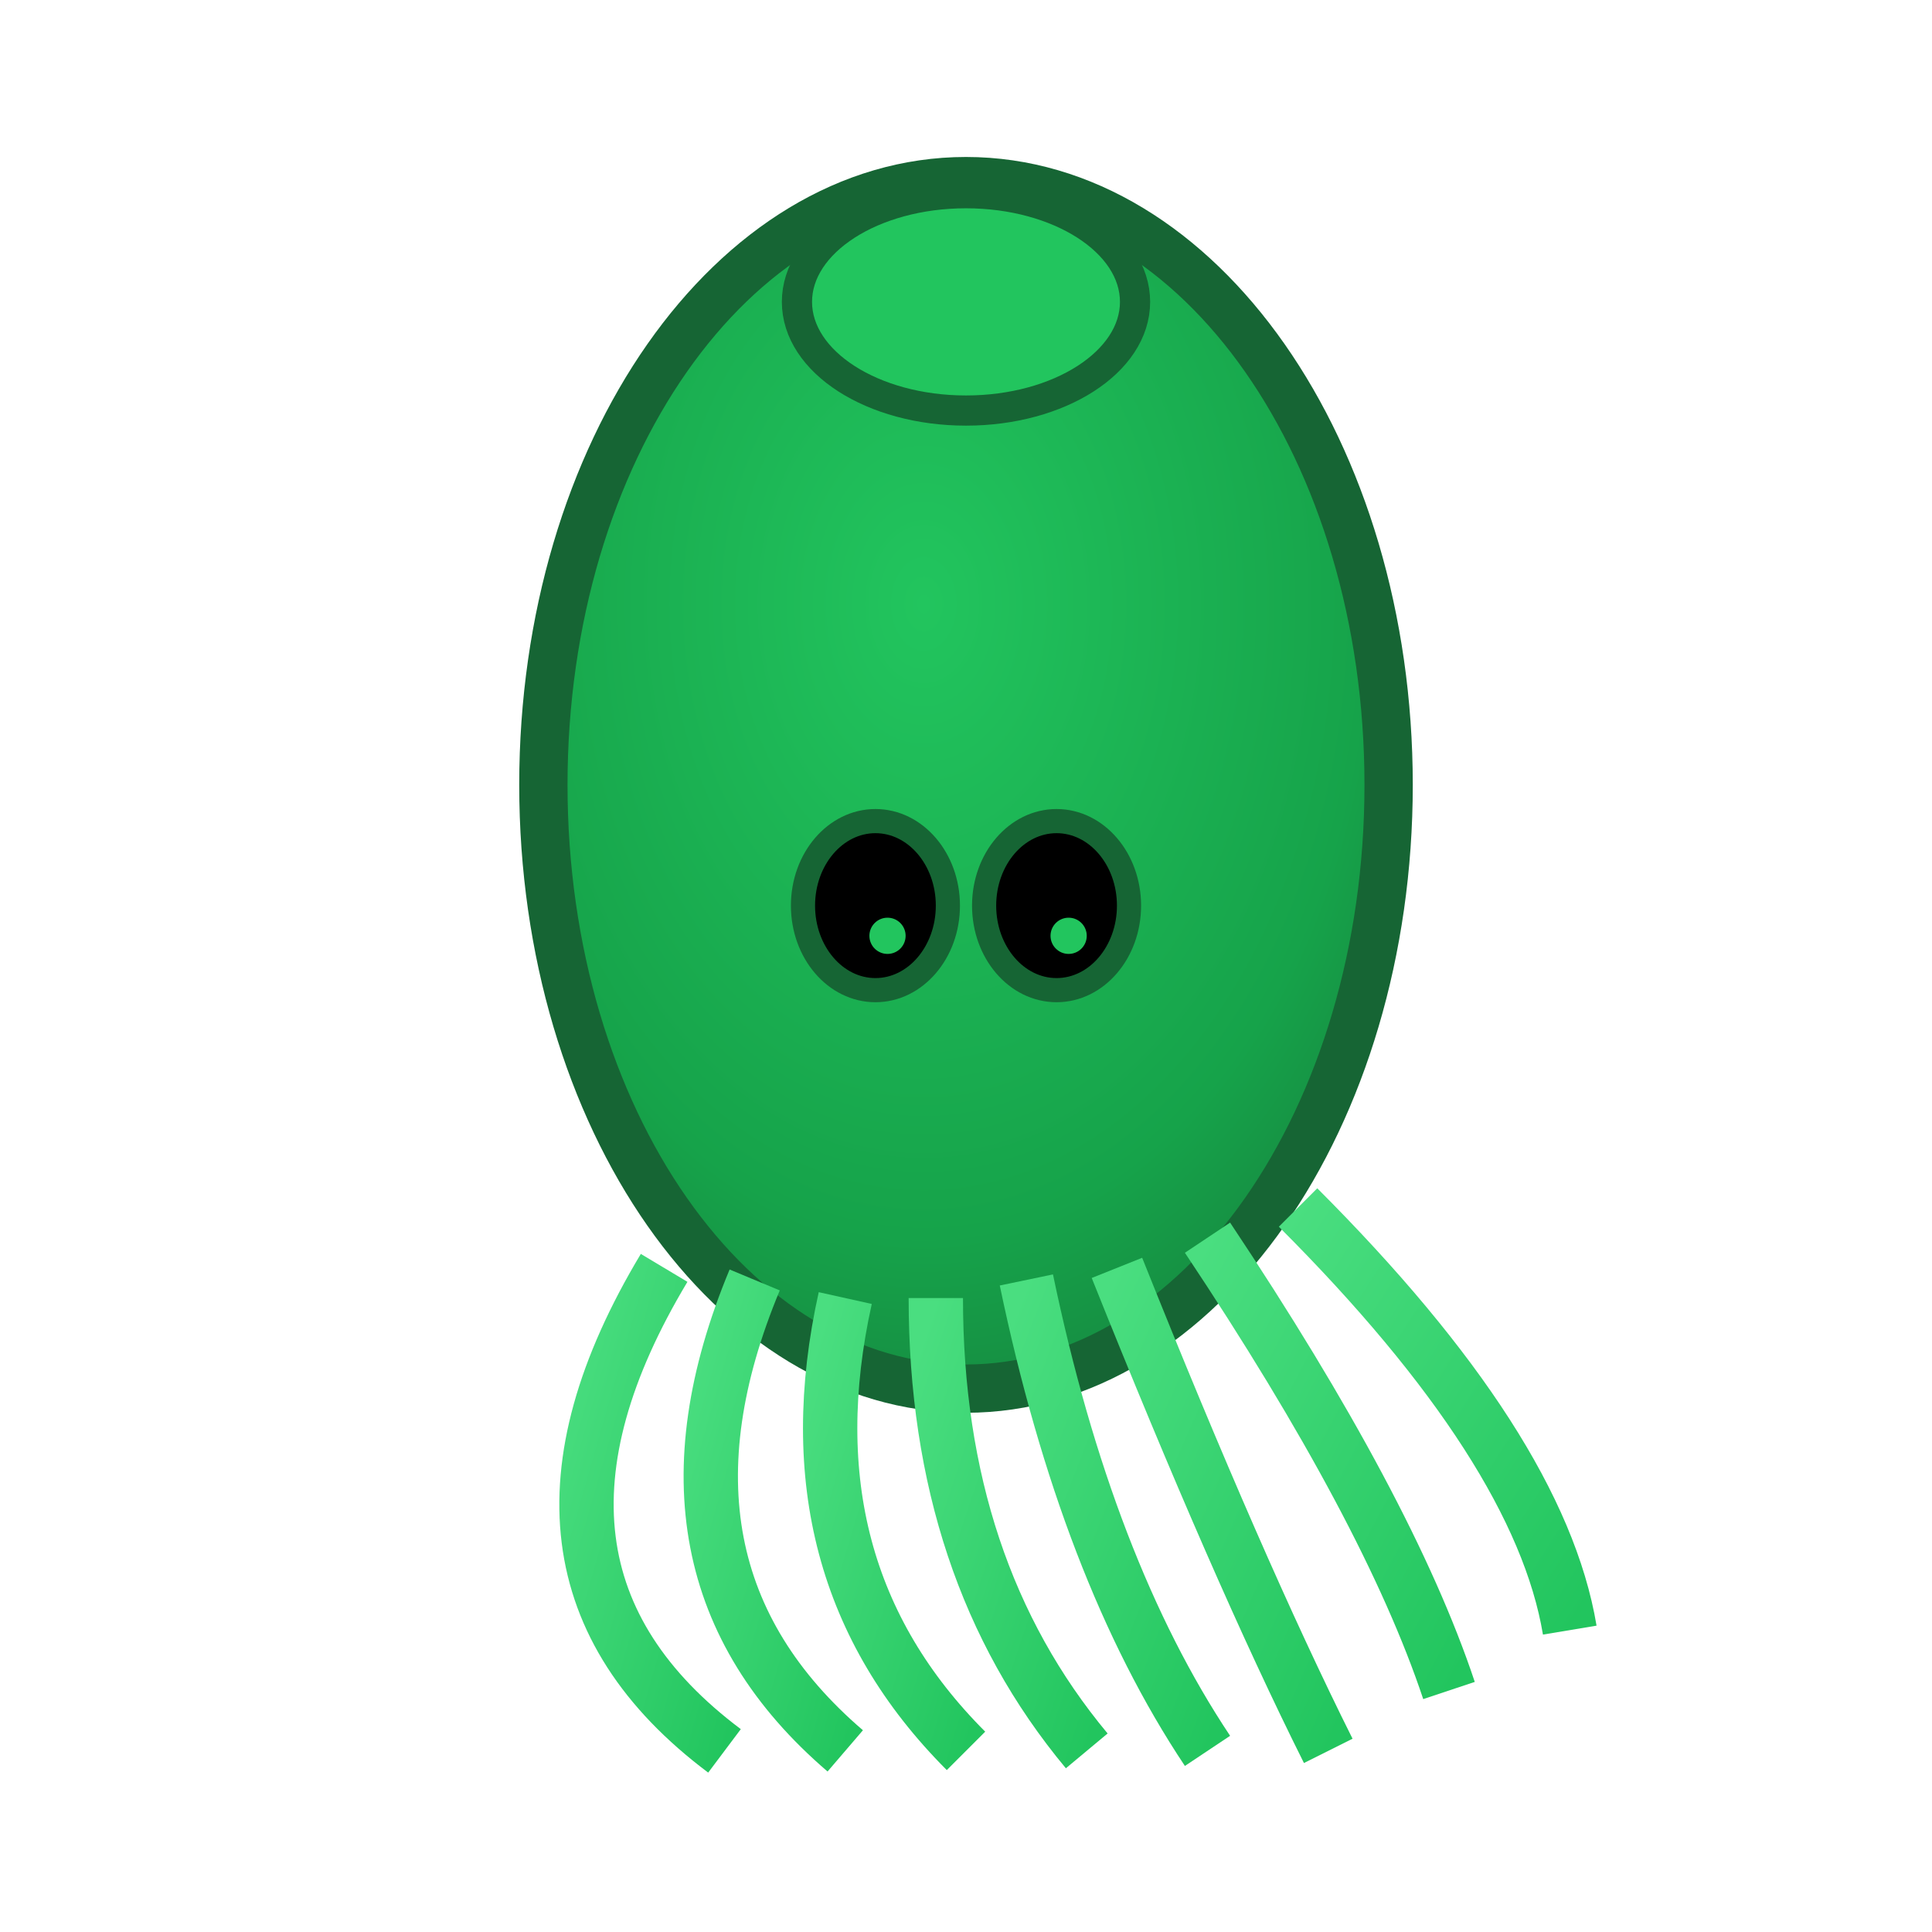
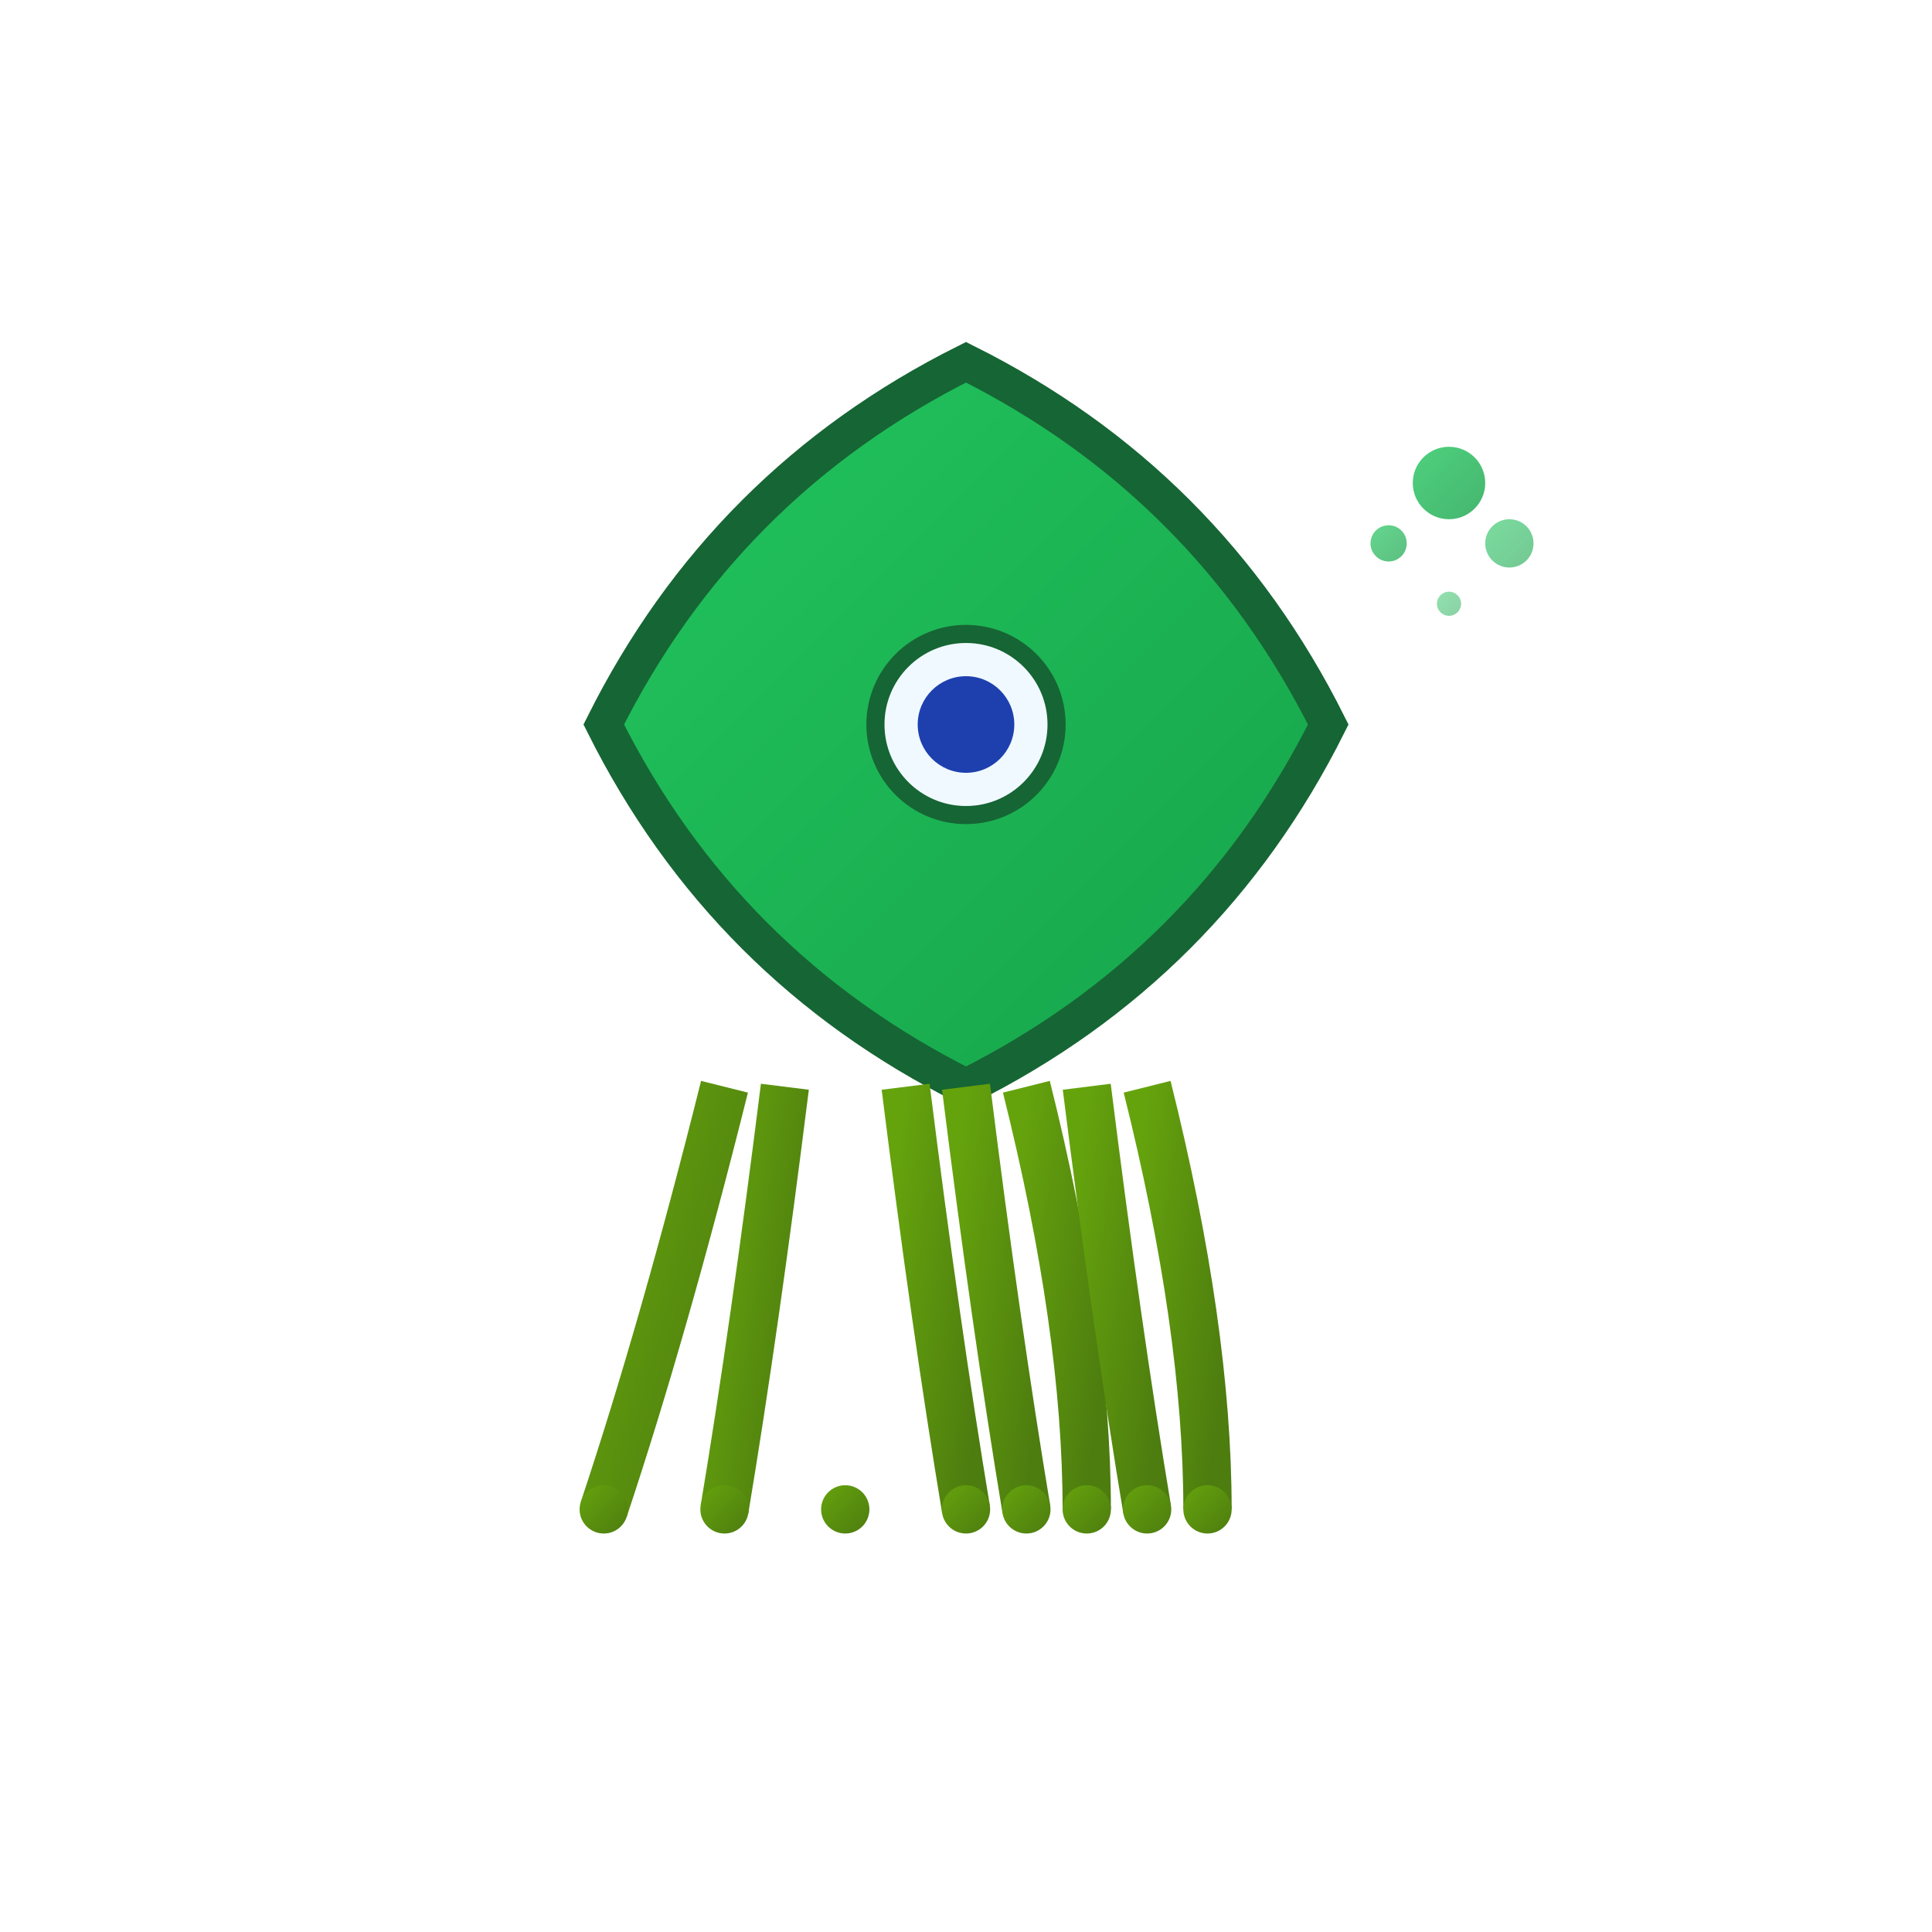
<svg xmlns="http://www.w3.org/2000/svg" viewBox="0 0 32 32">
  <defs>
-     <radialGradient id="squidBody" cx="45%" cy="35%" r="75%">
-       <stop offset="0%" stop-color="#22c55e" />
-       <stop offset="70%" stop-color="#16a34a" />
-       <stop offset="100%" stop-color="#15803d" />
-     </radialGradient>
-     <linearGradient id="tentacleGreen" x1="0%" y1="0%" x2="100%" y2="100%">
-       <stop offset="0%" stop-color="#4ade80" />
-       <stop offset="100%" stop-color="#22c55e" />
+     <linearGradient id="squidGlow" x1="0%" y1="0%" x2="100%" y2="100%">
+       <stop offset="0%" style="stop-color:#22C55E;stop-opacity:1" />
+       <stop offset="100%" style="stop-color:#16A34A;stop-opacity:1" />
+     </linearGradient>
+     <linearGradient id="tentacleGlow" x1="0%" y1="0%" x2="100%" y2="100%">
+       <stop offset="0%" style="stop-color:#65A30D;stop-opacity:1" />
+       <stop offset="100%" style="stop-color:#4D7C0F;stop-opacity:1" />
    </linearGradient>
  </defs>
  <g>
-     <ellipse cx="16" cy="13" rx="7" ry="10" fill="url(#squidBody)" stroke="#166534" stroke-width="0.8" />
-     <ellipse cx="16" cy="5" rx="2.8" ry="1.8" fill="#22c55e" stroke="#166534" stroke-width="0.5" />
-     <path d="M11 21 Q8 26 12 29" stroke="url(#tentacleGreen)" stroke-width="0.9" fill="none" />
-     <path d="M12.5 21.2 Q10.5 26 14 29" stroke="url(#tentacleGreen)" stroke-width="0.9" fill="none" />
-     <path d="M14 21.5 Q13 26 16 29" stroke="url(#tentacleGreen)" stroke-width="0.9" fill="none" />
-     <path d="M15.5 21.5 Q15.5 26 18 29" stroke="url(#tentacleGreen)" stroke-width="0.9" fill="none" />
-     <path d="M17 21.2 Q18 26 20 29" stroke="url(#tentacleGreen)" stroke-width="0.9" fill="none" />
-     <path d="M18.5 21 Q20.5 26 22 29" stroke="url(#tentacleGreen)" stroke-width="0.9" fill="none" />
-     <path d="M20 20.5 Q23 25 24 28" stroke="url(#tentacleGreen)" stroke-width="0.9" fill="none" />
-     <path d="M21.5 20 Q25.5 24 26 27" stroke="url(#tentacleGreen)" stroke-width="0.9" fill="none" />
-     <ellipse cx="14.5" cy="15" rx="1.2" ry="1.4" fill="#000000" stroke="#166534" stroke-width="0.4" />
-     <ellipse cx="17.5" cy="15" rx="1.2" ry="1.4" fill="#000000" stroke="#166534" stroke-width="0.4" />
-     <circle cx="14.7" cy="15.5" r="0.3" fill="#22c55e" />
-     <circle cx="17.7" cy="15.5" r="0.3" fill="#22c55e" />
+     <path d="M16 6 Q20 8 22 12 Q20 16 16 18 Q12 16 10 12 Q12 8 16 6 Z" fill="url(#squidGlow)" stroke="#166534" stroke-width="0.6" />
+     <circle cx="16" cy="12" r="1.5" fill="#F0F9FF" stroke="#166534" stroke-width="0.3" />
+     <circle cx="16" cy="12" r="0.8" fill="#1E40AF" />
+     <path d="M12 18 Q11 22 10 25" stroke="url(#tentacleGlow)" stroke-width="0.8" fill="none" />
+     <circle cx="10" cy="25" r="0.4" fill="url(#tentacleGlow)" />
+     <path d="M13 18 Q12.5 22 12 25" stroke="url(#tentacleGlow)" stroke-width="0.8" fill="none" />
+     <circle cx="12" cy="25" r="0.4" fill="url(#tentacleGlow)" />
+     <path d="M14 18 Q14 22 14 25" stroke="url(#tentacleGlow)" stroke-width="0.8" fill="none" />
+     <circle cx="14" cy="25" r="0.4" fill="url(#tentacleGlow)" />
+     <path d="M15 18 Q15.5 22 16 25" stroke="url(#tentacleGlow)" stroke-width="0.8" fill="none" />
+     <circle cx="16" cy="25" r="0.4" fill="url(#tentacleGlow)" />
+     <path d="M16 18 Q16.5 22 17 25" stroke="url(#tentacleGlow)" stroke-width="0.8" fill="none" />
+     <circle cx="17" cy="25" r="0.4" fill="url(#tentacleGlow)" />
+     <path d="M17 18 Q18 22 18 25" stroke="url(#tentacleGlow)" stroke-width="0.8" fill="none" />
+     <circle cx="18" cy="25" r="0.4" fill="url(#tentacleGlow)" />
+     <path d="M18 18 Q18.5 22 19 25" stroke="url(#tentacleGlow)" stroke-width="0.8" fill="none" />
+     <circle cx="19" cy="25" r="0.4" fill="url(#tentacleGlow)" />
+     <path d="M19 18 Q20 22 20 25" stroke="url(#tentacleGlow)" stroke-width="0.8" fill="none" />
+     <circle cx="20" cy="25" r="0.4" fill="url(#tentacleGlow)" />
+     <circle cx="24" cy="8" r="0.6" fill="url(#squidGlow)" opacity="0.8" />
+     <circle cx="25" cy="9" r="0.4" fill="url(#squidGlow)" opacity="0.6" />
+     <circle cx="23" cy="9" r="0.3" fill="url(#squidGlow)" opacity="0.7" />
+     <circle cx="24" cy="10" r="0.2" fill="url(#squidGlow)" opacity="0.5" />
  </g>
</svg>
